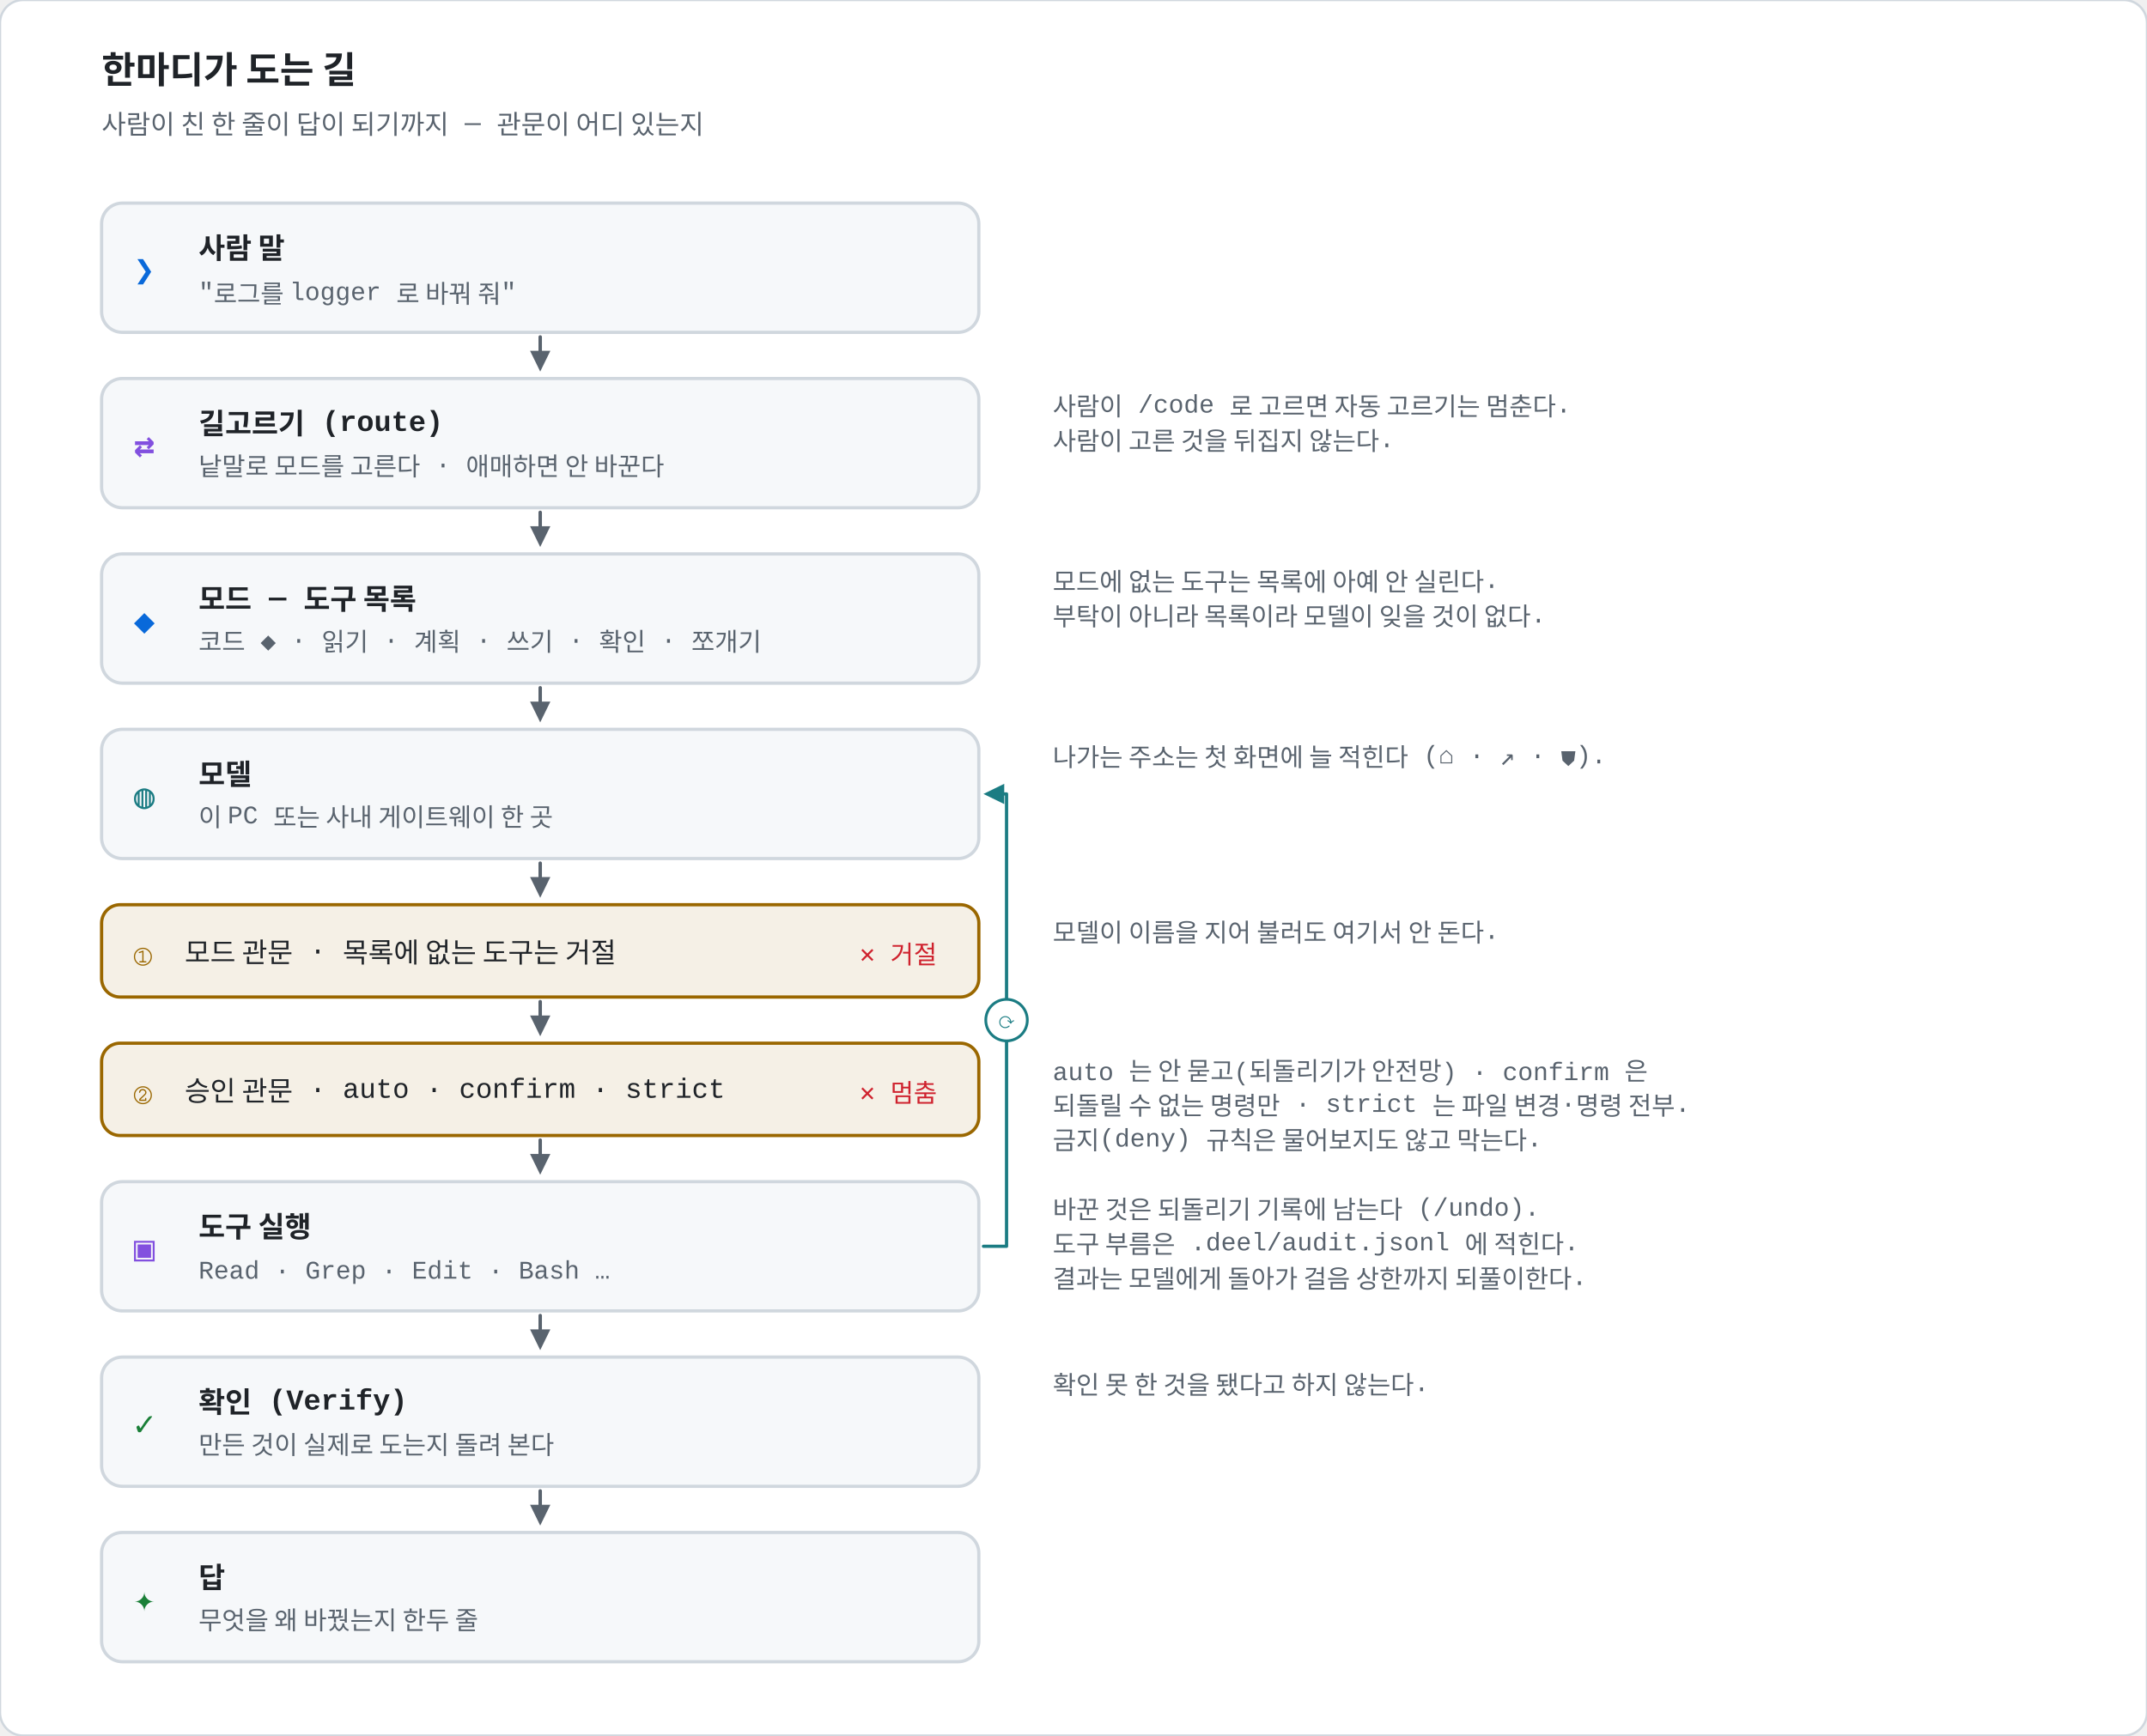
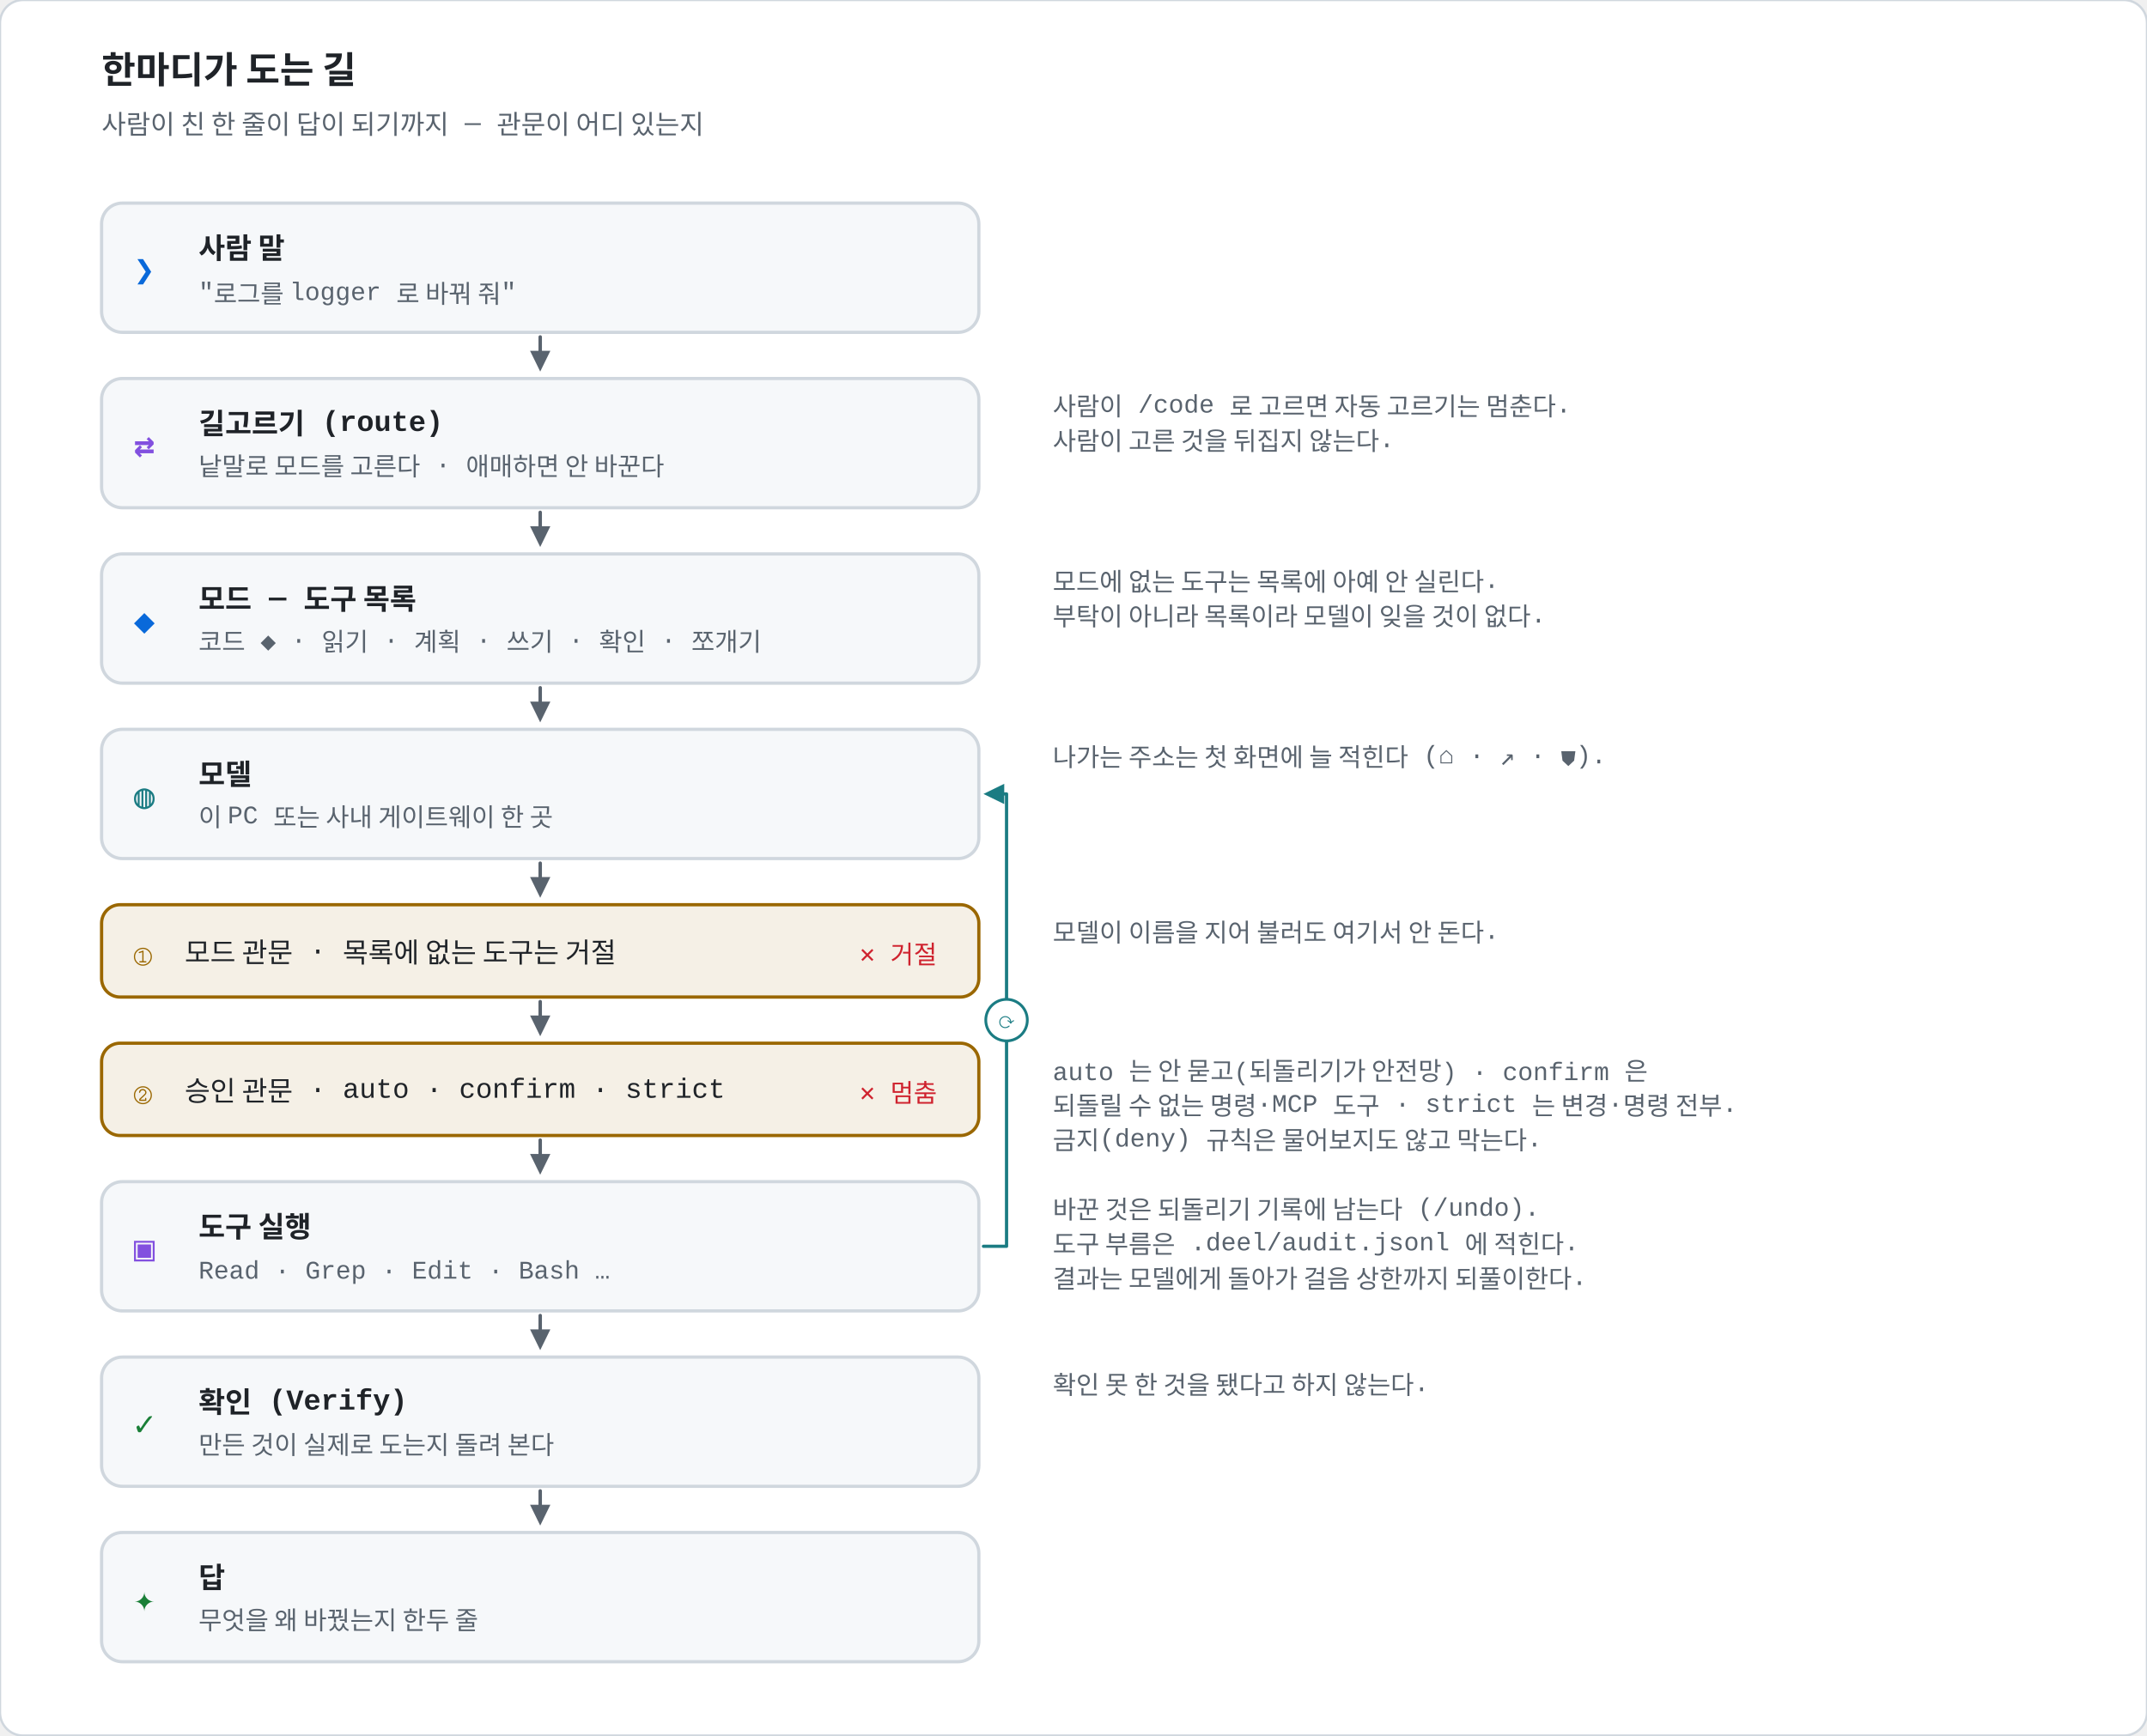
<svg xmlns="http://www.w3.org/2000/svg" width="930" height="752" viewBox="0 0 930 752" role="img" aria-label="deel — 한마디가 도는 길">
  <rect width="930" height="752" rx="10" fill="#ffffff" stroke="#d0d7de" />
  <g font-family="ui-monospace,SFMono-Regular,Menlo,Consolas,'Liberation Mono',monospace">
    <text x="44.0" y="36.0" fill="#1f2328" font-size="16" font-weight="600" textLength="153.6" lengthAdjust="spacing" xml:space="preserve">한마디가 도는 길</text>
    <text x="44.0" y="58.0" fill="#59636e" font-size="11.5" textLength="358.8" lengthAdjust="spacing" xml:space="preserve">사람이 친 한 줄이 답이 되기까지 — 관문이 어디 있는지</text>
    <rect x="44.0" y="88.0" width="380.0" height="56.0" rx="9" fill="#f6f8fa" stroke="#d0d7de" stroke-width="1.4" />
    <text x="58.0" y="122.0" fill="#0969da" font-size="15" font-weight="600" textLength="9.0" lengthAdjust="spacing" xml:space="preserve">❯</text>
    <text x="86.0" y="112.0" fill="#1f2328" font-size="12.5" font-weight="600" textLength="52.5" lengthAdjust="spacing" xml:space="preserve">사람 말</text>
    <text x="86.0" y="130.0" fill="#59636e" font-size="11" textLength="171.6" lengthAdjust="spacing" xml:space="preserve">"로그를 logger 로 바꿔 줘"</text>
    <line x1="234.0" y1="146.0" x2="234.0" y2="152.0" stroke="#59636e" stroke-width="1.5" stroke-linecap="round" />
    <path d="M234.0 161.0 L229.6 152.0 L238.4 152.0 Z" fill="#59636e" />
    <rect x="44.0" y="164.0" width="380.0" height="56.0" rx="9" fill="#f6f8fa" stroke="#d0d7de" stroke-width="1.4" />
    <text x="58.0" y="198.0" fill="#8250df" font-size="15" font-weight="600" textLength="9.0" lengthAdjust="spacing" xml:space="preserve">⇄</text>
    <text x="86.0" y="188.0" fill="#1f2328" font-size="12.5" font-weight="600" textLength="120.0" lengthAdjust="spacing" xml:space="preserve">길고르기 (route)</text>
    <text x="86.0" y="206.0" fill="#59636e" font-size="11" textLength="270.6" lengthAdjust="spacing" xml:space="preserve">낱말로 모드를 고른다 · 애매하면 안 바꾼다</text>
    <line x1="234.0" y1="222.0" x2="234.0" y2="228.0" stroke="#59636e" stroke-width="1.5" stroke-linecap="round" />
    <path d="M234.0 237.0 L229.6 228.0 L238.4 228.0 Z" fill="#59636e" />
    <text x="456.0" y="180.0" fill="#59636e" font-size="11" textLength="290.4" lengthAdjust="spacing" xml:space="preserve">사람이 /code 로 고르면 자동 고르기는 멈춘다.</text>
    <text x="456.0" y="195.0" fill="#59636e" font-size="11" textLength="204.6" lengthAdjust="spacing" xml:space="preserve">사람이 고른 것을 뒤집지 않는다.</text>
    <rect x="44.0" y="240.0" width="380.0" height="56.0" rx="9" fill="#f6f8fa" stroke="#d0d7de" stroke-width="1.4" />
    <text x="58.0" y="274.0" fill="#0969da" font-size="15" font-weight="600" textLength="9.0" lengthAdjust="spacing" xml:space="preserve">◆</text>
    <text x="86.0" y="264.0" fill="#1f2328" font-size="12.5" font-weight="600" textLength="120.0" lengthAdjust="spacing" xml:space="preserve">모드 — 도구 목록</text>
    <text x="86.0" y="282.0" fill="#59636e" font-size="11" textLength="283.8" lengthAdjust="spacing" xml:space="preserve">코드 ◆ · 읽기 · 계획 · 쓰기 · 확인 · 쪼개기</text>
    <line x1="234.0" y1="298.0" x2="234.0" y2="304.0" stroke="#59636e" stroke-width="1.5" stroke-linecap="round" />
    <path d="M234.0 313.0 L229.6 304.0 L238.4 304.0 Z" fill="#59636e" />
    <text x="456.0" y="256.0" fill="#59636e" font-size="11" textLength="270.6" lengthAdjust="spacing" xml:space="preserve">모드에 없는 도구는 목록에 아예 안 실린다.</text>
    <text x="456.0" y="271.0" fill="#59636e" font-size="11" textLength="297.0" lengthAdjust="spacing" xml:space="preserve">부탁이 아니라 목록이라 모델이 잊을 것이 없다.</text>
    <rect x="44.0" y="316.0" width="380.0" height="56.0" rx="9" fill="#f6f8fa" stroke="#d0d7de" stroke-width="1.4" />
    <text x="58.0" y="350.0" fill="#1b7c83" font-size="15" font-weight="600" textLength="9.0" lengthAdjust="spacing" xml:space="preserve">◍</text>
    <text x="86.0" y="340.0" fill="#1f2328" font-size="12.5" font-weight="600" textLength="30.0" lengthAdjust="spacing" xml:space="preserve">모델</text>
    <text x="86.0" y="358.0" fill="#59636e" font-size="11" textLength="211.2" lengthAdjust="spacing" xml:space="preserve">이 PC 또는 사내 게이트웨이 한 곳</text>
    <line x1="234.0" y1="374.0" x2="234.0" y2="380.0" stroke="#59636e" stroke-width="1.5" stroke-linecap="round" />
    <path d="M234.0 389.0 L229.6 380.0 L238.4 380.0 Z" fill="#59636e" />
    <text x="456.0" y="332.0" fill="#59636e" font-size="11" textLength="303.6" lengthAdjust="spacing" xml:space="preserve">나가는 주소는 첫 화면에 늘 적힌다 (⌂ · ↗ · ⛊).</text>
    <rect x="44.0" y="392.0" width="380.0" height="40.0" rx="8" fill="#9a6700" fill-opacity="0.1" stroke="#9a6700" stroke-width="1.4" />
    <text x="58.0" y="417.0" fill="#9a6700" font-size="13" font-weight="600" textLength="7.8" lengthAdjust="spacing" xml:space="preserve">①</text>
    <text x="80.0" y="417.0" fill="#1f2328" font-size="12" textLength="252.0" lengthAdjust="spacing" xml:space="preserve">모드 관문 · 목록에 없는 도구는 거절</text>
    <text x="372.4" y="417.0" fill="#cf222e" font-size="11" textLength="39.6" lengthAdjust="spacing" xml:space="preserve">✕ 거절</text>
    <line x1="234.0" y1="434.0" x2="234.0" y2="440.0" stroke="#59636e" stroke-width="1.5" stroke-linecap="round" />
    <path d="M234.0 449.0 L229.6 440.0 L238.4 440.0 Z" fill="#59636e" />
    <text x="456.0" y="408.0" fill="#59636e" font-size="11" textLength="270.6" lengthAdjust="spacing" xml:space="preserve">모델이 이름을 지어 불러도 여기서 안 돈다.</text>
    <rect x="44.0" y="452.0" width="380.0" height="40.0" rx="8" fill="#9a6700" fill-opacity="0.1" stroke="#9a6700" stroke-width="1.4" />
    <text x="58.0" y="477.0" fill="#9a6700" font-size="13" font-weight="600" textLength="7.8" lengthAdjust="spacing" xml:space="preserve">②</text>
    <text x="80.0" y="477.0" fill="#1f2328" font-size="12" textLength="252.0" lengthAdjust="spacing" xml:space="preserve">승인 관문 · auto · confirm · strict</text>
    <text x="372.4" y="477.0" fill="#cf222e" font-size="11" textLength="39.6" lengthAdjust="spacing" xml:space="preserve">✕ 멈춤</text>
    <line x1="234.0" y1="494.0" x2="234.0" y2="500.0" stroke="#59636e" stroke-width="1.5" stroke-linecap="round" />
    <path d="M234.0 509.0 L229.6 500.0 L238.4 500.0 Z" fill="#59636e" />
    <text x="456.0" y="468.0" fill="#59636e" font-size="11" textLength="310.2" lengthAdjust="spacing" xml:space="preserve">auto 는 안 묻고(되돌리기가 안전망) · confirm 은</text>
-     <text x="456.0" y="483.0" fill="#59636e" font-size="11" textLength="356.4" lengthAdjust="spacing" xml:space="preserve">되돌릴 수 없는 명령만 · strict 는 파일 변경·명령 전부.</text>
+     <text x="456.0" y="483.0" fill="#59636e" font-size="11" textLength="369.6" lengthAdjust="spacing" xml:space="preserve">되돌릴 수 없는 명령·MCP 도구 · strict 는 변경·명령 전부.</text>
    <text x="456.0" y="498.0" fill="#59636e" font-size="11" textLength="270.6" lengthAdjust="spacing" xml:space="preserve">금지(deny) 규칙은 물어보지도 않고 막는다.</text>
    <rect x="44.0" y="512.0" width="380.0" height="56.0" rx="9" fill="#f6f8fa" stroke="#d0d7de" stroke-width="1.4" />
    <text x="58.0" y="546.0" fill="#8250df" font-size="15" font-weight="600" textLength="9.0" lengthAdjust="spacing" xml:space="preserve">▣</text>
    <text x="86.0" y="536.0" fill="#1f2328" font-size="12.5" font-weight="600" textLength="67.5" lengthAdjust="spacing" xml:space="preserve">도구 실행</text>
    <text x="86.0" y="554.0" fill="#59636e" font-size="11" textLength="178.2" lengthAdjust="spacing" xml:space="preserve">Read · Grep · Edit · Bash …</text>
    <line x1="234.0" y1="570.0" x2="234.0" y2="576.0" stroke="#59636e" stroke-width="1.5" stroke-linecap="round" />
    <path d="M234.0 585.0 L229.6 576.0 L238.4 576.0 Z" fill="#59636e" />
    <text x="456.0" y="528.0" fill="#59636e" font-size="11" textLength="270.6" lengthAdjust="spacing" xml:space="preserve">바꾼 것은 되돌리기 기록에 남는다 (/undo).</text>
    <text x="456.0" y="543.0" fill="#59636e" font-size="11" textLength="264.0" lengthAdjust="spacing" xml:space="preserve">도구 부름은 .deel/audit.jsonl 에 적힌다.</text>
    <text x="456.0" y="558.0" fill="#59636e" font-size="11" textLength="316.8" lengthAdjust="spacing" xml:space="preserve">결과는 모델에게 돌아가 걸음 상한까지 되풀이한다.</text>
    <rect x="44.0" y="588.0" width="380.0" height="56.0" rx="9" fill="#f6f8fa" stroke="#d0d7de" stroke-width="1.4" />
    <text x="58.0" y="622.0" fill="#1a7f37" font-size="15" font-weight="600" textLength="9.0" lengthAdjust="spacing" xml:space="preserve">✓</text>
    <text x="86.0" y="612.0" fill="#1f2328" font-size="12.5" font-weight="600" textLength="97.5" lengthAdjust="spacing" xml:space="preserve">확인 (Verify)</text>
    <text x="86.0" y="630.0" fill="#59636e" font-size="11" textLength="217.8" lengthAdjust="spacing" xml:space="preserve">만든 것이 실제로 도는지 돌려 본다</text>
    <line x1="234.0" y1="646.0" x2="234.0" y2="652.0" stroke="#59636e" stroke-width="1.5" stroke-linecap="round" />
    <path d="M234.0 661.0 L229.6 652.0 L238.4 652.0 Z" fill="#59636e" />
    <text x="456.0" y="604.0" fill="#59636e" font-size="11" textLength="231.0" lengthAdjust="spacing" xml:space="preserve">확인 못 한 것을 됐다고 하지 않는다.</text>
    <rect x="44.0" y="664.0" width="380.0" height="56.0" rx="9" fill="#f6f8fa" stroke="#d0d7de" stroke-width="1.4" />
    <text x="58.0" y="698.0" fill="#1a7f37" font-size="15" font-weight="600" textLength="9.0" lengthAdjust="spacing" xml:space="preserve">✦</text>
    <text x="86.0" y="688.0" fill="#1f2328" font-size="12.5" font-weight="600" textLength="15.0" lengthAdjust="spacing" xml:space="preserve">답</text>
    <text x="86.0" y="706.0" fill="#59636e" font-size="11" textLength="171.6" lengthAdjust="spacing" xml:space="preserve">무엇을 왜 바꿨는지 한두 줄</text>
    <path d="M426.0 540.0 L436.0 540.0 L436.0 344.0 L435.0 344.0" fill="none" stroke="#1b7c83" stroke-width="1.4" stroke-linejoin="round" stroke-linecap="round" />
    <path d="M426.0 344.0 L435.0 339.6 L435.0 348.4 Z" fill="#1b7c83" />
    <circle cx="436" cy="442.0" r="9" fill="#ffffff" stroke="#1b7c83" stroke-width="1.2" />
    <text x="432.7" y="446.0" fill="#1b7c83" font-size="11" textLength="6.6" lengthAdjust="spacing" xml:space="preserve">⟳</text>
  </g>
</svg>
